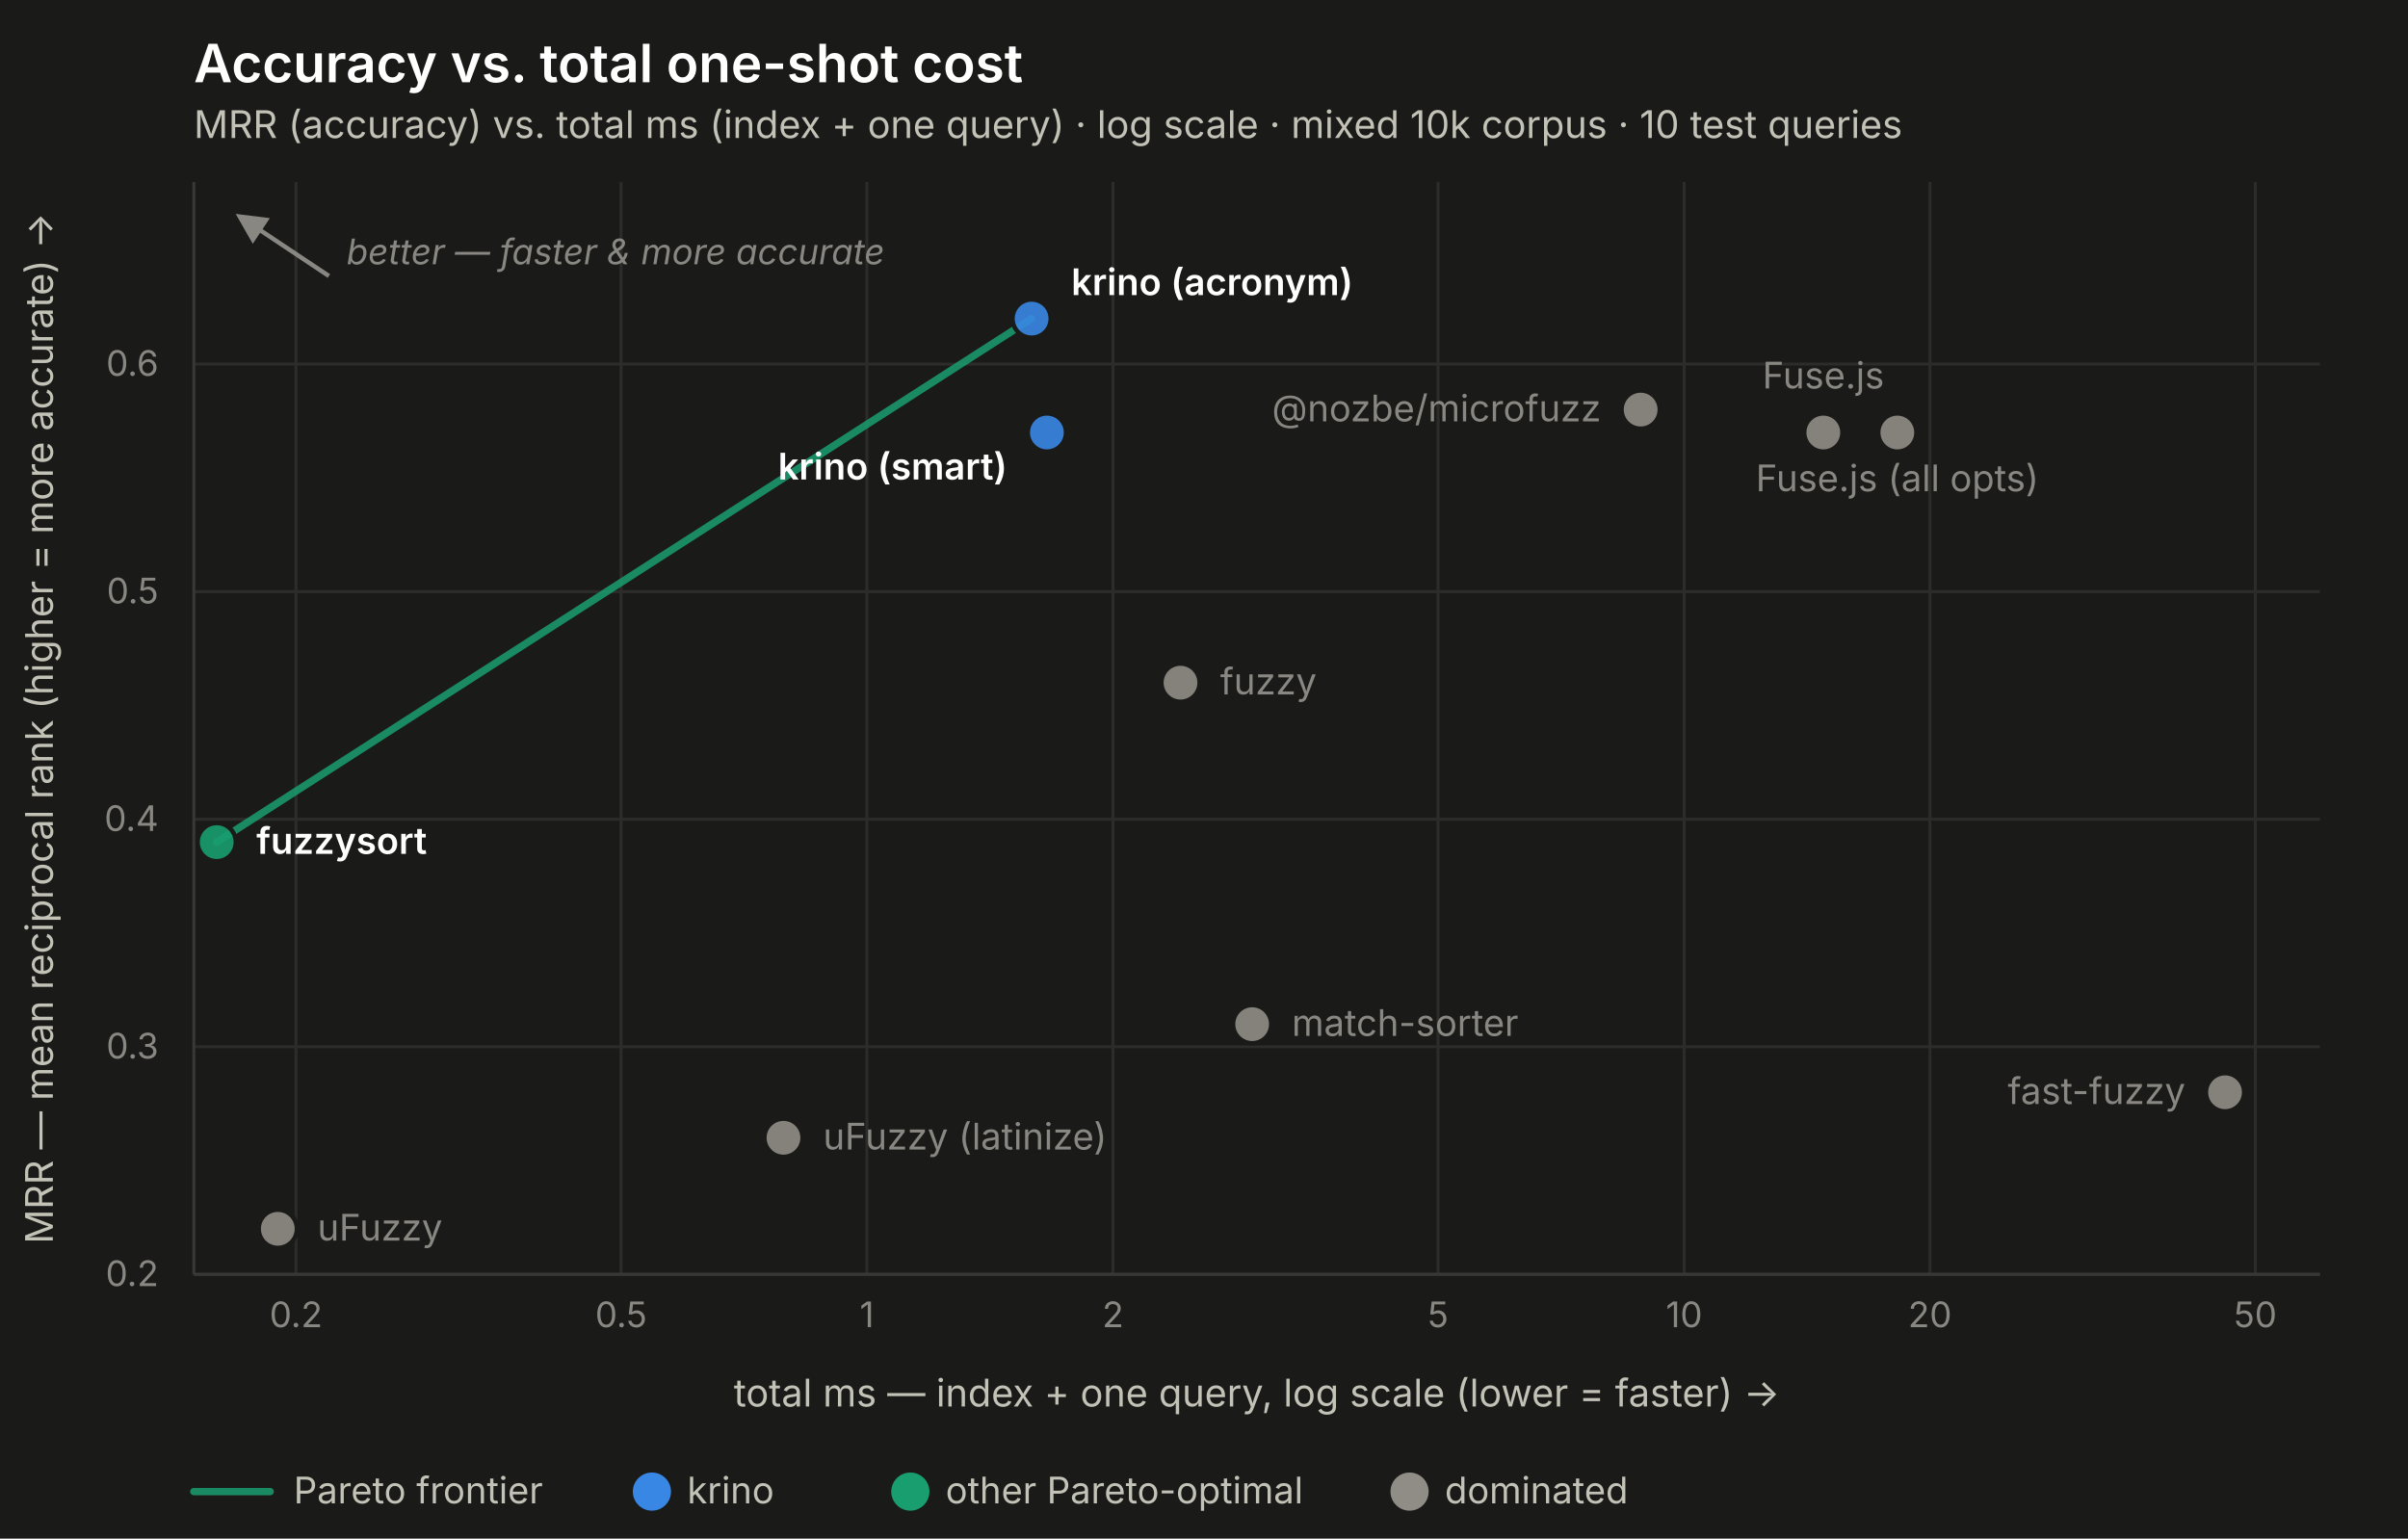
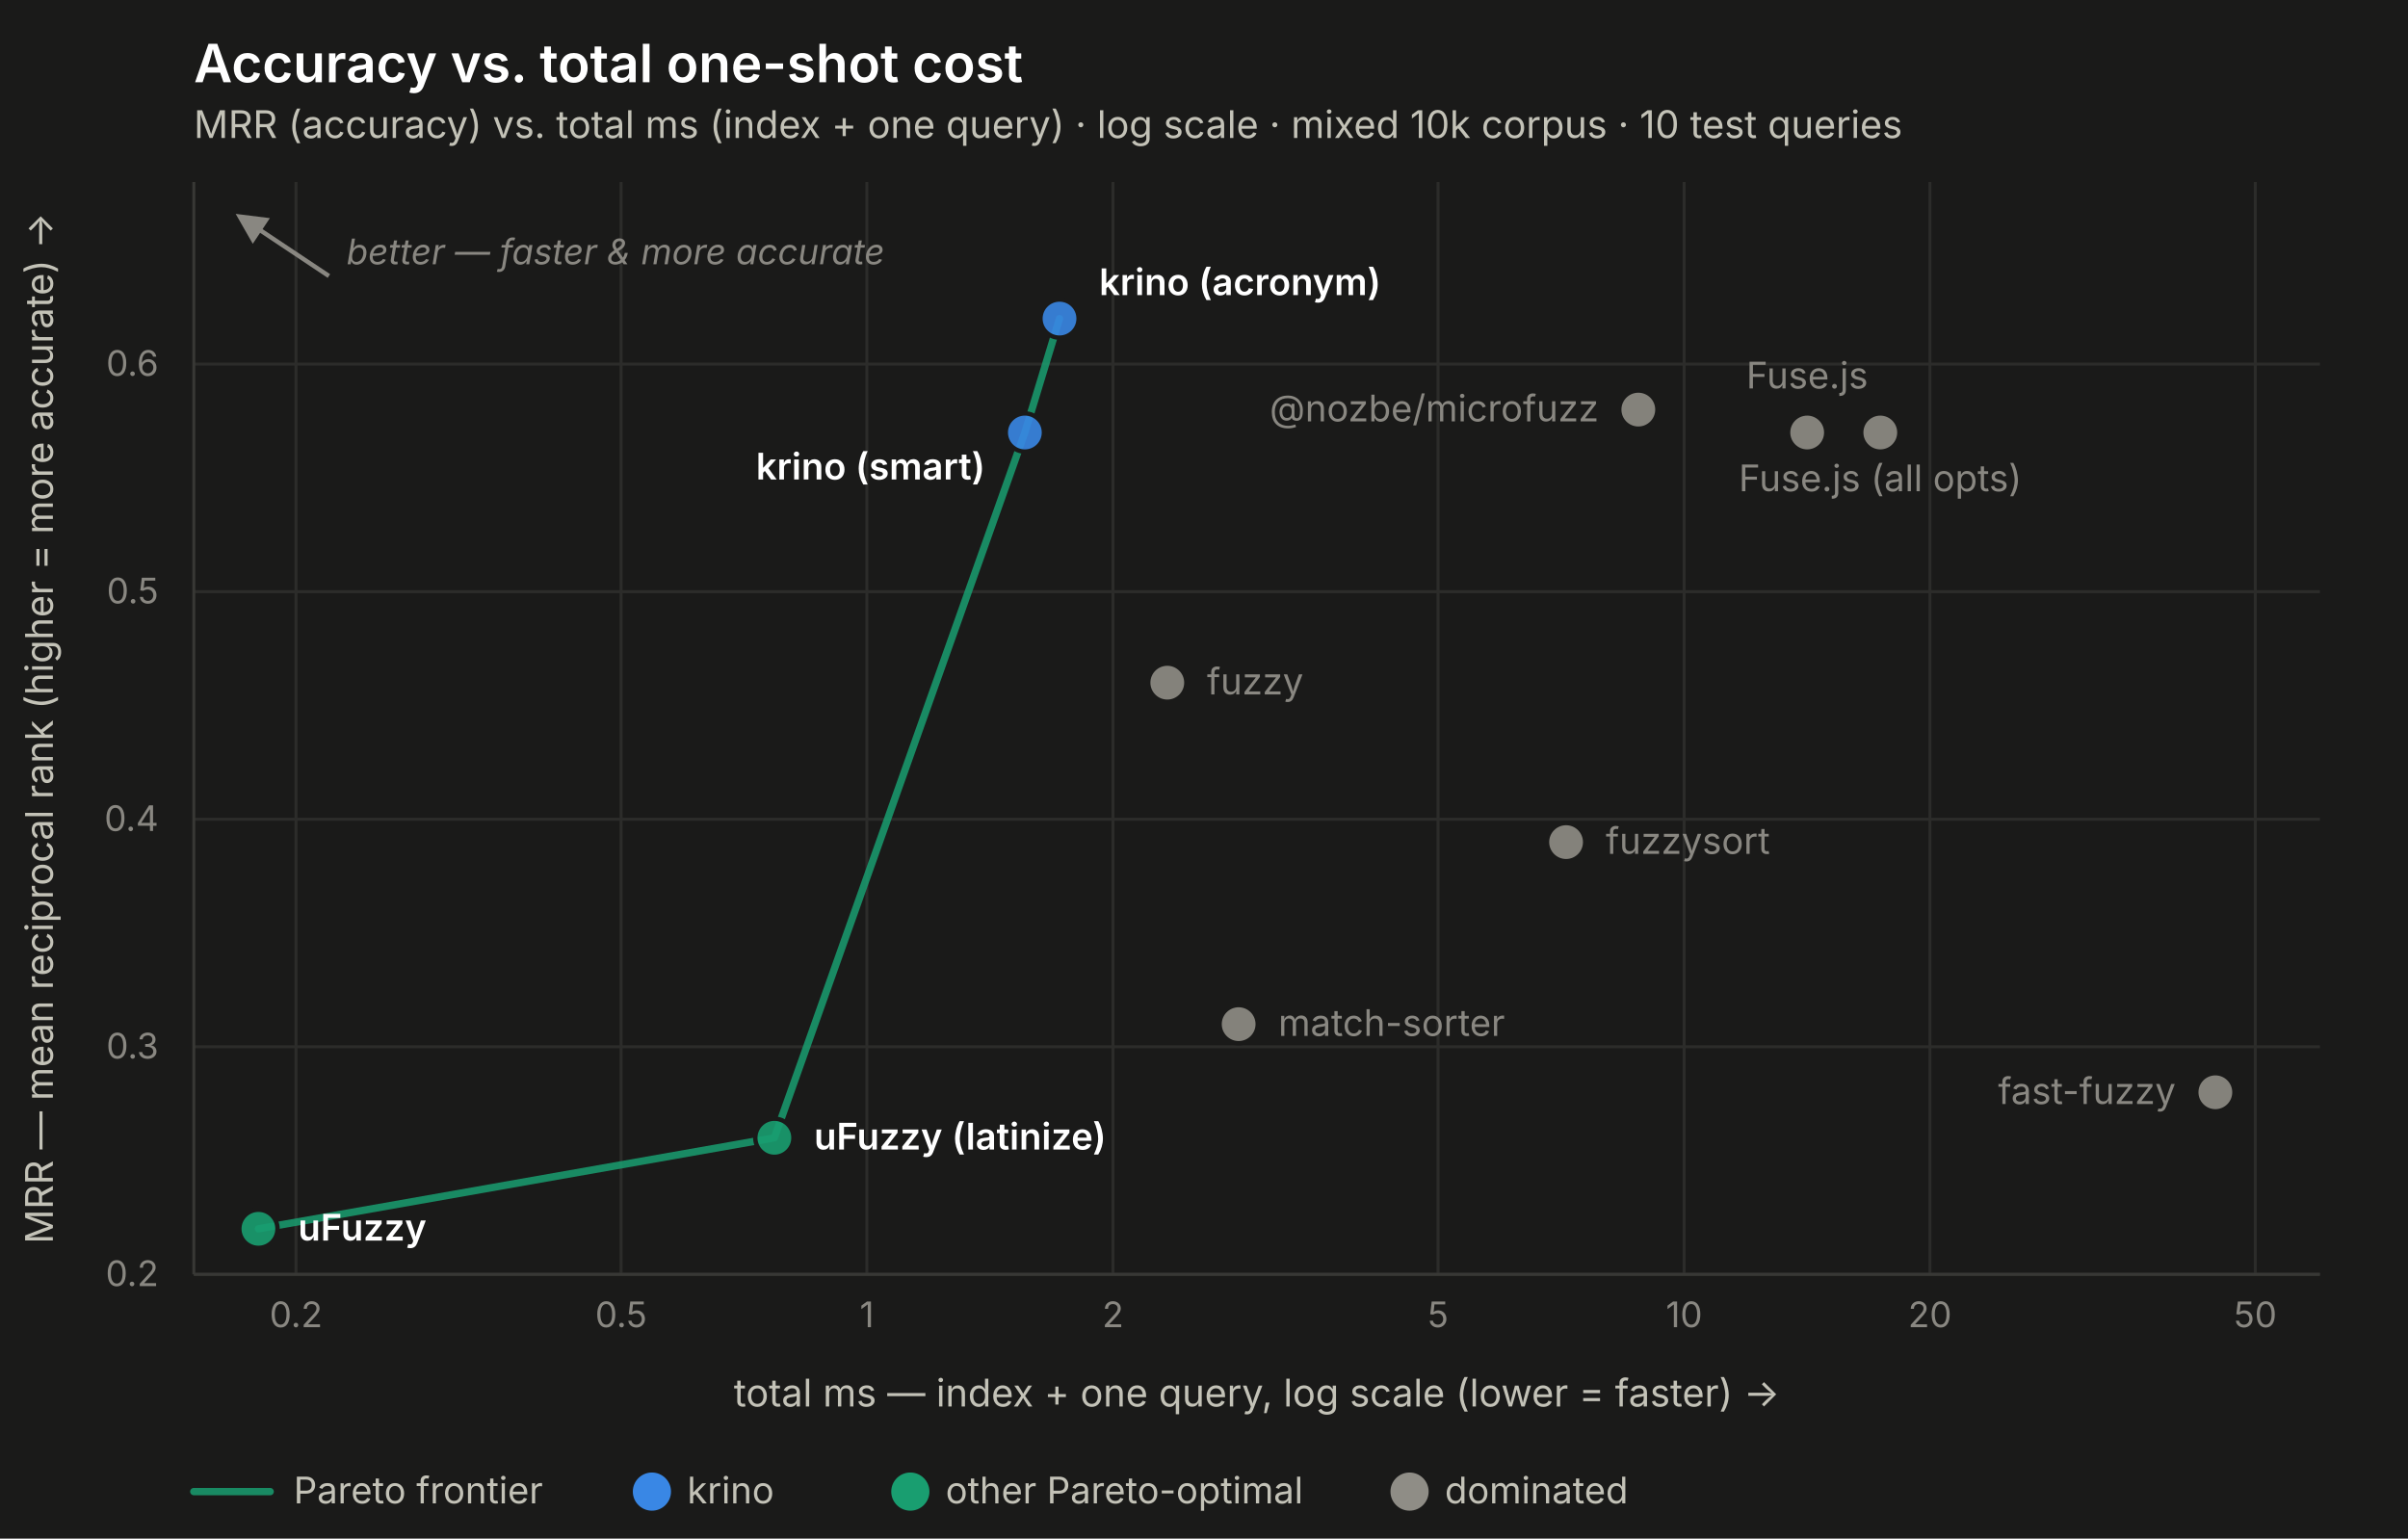
<svg xmlns="http://www.w3.org/2000/svg" viewBox="0 0 820 524" font-family="system-ui, -apple-system, 'Segoe UI', sans-serif" role="img" aria-labelledby="pareto-total-title pareto-total-desc">
  <defs>
    <marker id="arrow" viewBox="0 0 10 10" refX="8" refY="5" markerWidth="7" markerHeight="7" orient="auto-start-reverse">
      <path d="M0 0 L10 5 L0 10 z" fill="#898781" />
    </marker>
  </defs>
  <rect x="0" y="0" width="820" height="524" fill="#1a1a19" />
  <text x="66" y="28" fill="#ffffff" font-size="18" font-weight="600">Accuracy vs. total one-shot cost</text>
  <text x="66" y="47" fill="#c3c2b7" font-size="13">MRR (accuracy) vs. total ms (index + one query) · log scale · mixed 10k corpus · 10 test queries</text>
  <g>
    <line x1="100.8" y1="62" x2="100.8" y2="434" stroke="#2c2c2a" />
    <line x1="211.5" y1="62" x2="211.5" y2="434" stroke="#2c2c2a" />
    <line x1="295.2" y1="62" x2="295.2" y2="434" stroke="#2c2c2a" />
    <line x1="379" y1="62" x2="379" y2="434" stroke="#2c2c2a" />
    <line x1="489.7" y1="62" x2="489.7" y2="434" stroke="#2c2c2a" />
    <line x1="573.5" y1="62" x2="573.5" y2="434" stroke="#2c2c2a" />
    <line x1="657.2" y1="62" x2="657.2" y2="434" stroke="#2c2c2a" />
    <line x1="768" y1="62" x2="768" y2="434" stroke="#2c2c2a" />
    <line x1="66" y1="434" x2="790" y2="434" stroke="#2c2c2a" />
    <line x1="66" y1="356.5" x2="790" y2="356.5" stroke="#2c2c2a" />
    <line x1="66" y1="279" x2="790" y2="279" stroke="#2c2c2a" />
    <line x1="66" y1="201.5" x2="790" y2="201.5" stroke="#2c2c2a" />
    <line x1="66" y1="124" x2="790" y2="124" stroke="#2c2c2a" />
  </g>
  <line x1="66" y1="434" x2="790" y2="434" stroke="#383835" />
  <line x1="66" y1="62" x2="66" y2="434" stroke="#383835" />
  <g>
    <text x="100.8" y="452" text-anchor="middle" fill="#898781" font-size="12" font-variant-numeric="tabular-nums">0.2</text>
    <text x="211.5" y="452" text-anchor="middle" fill="#898781" font-size="12" font-variant-numeric="tabular-nums">0.5</text>
    <text x="295.2" y="452" text-anchor="middle" fill="#898781" font-size="12" font-variant-numeric="tabular-nums">1</text>
    <text x="379" y="452" text-anchor="middle" fill="#898781" font-size="12" font-variant-numeric="tabular-nums">2</text>
    <text x="489.7" y="452" text-anchor="middle" fill="#898781" font-size="12" font-variant-numeric="tabular-nums">5</text>
    <text x="573.5" y="452" text-anchor="middle" fill="#898781" font-size="12" font-variant-numeric="tabular-nums">10</text>
    <text x="657.2" y="452" text-anchor="middle" fill="#898781" font-size="12" font-variant-numeric="tabular-nums">20</text>
    <text x="768" y="452" text-anchor="middle" fill="#898781" font-size="12" font-variant-numeric="tabular-nums">50</text>
  </g>
  <g>
    <text x="54" y="438" text-anchor="end" fill="#898781" font-size="12" font-variant-numeric="tabular-nums">0.2</text>
    <text x="54" y="360.5" text-anchor="end" fill="#898781" font-size="12" font-variant-numeric="tabular-nums">0.3</text>
    <text x="54" y="283" text-anchor="end" fill="#898781" font-size="12" font-variant-numeric="tabular-nums">0.4</text>
    <text x="54" y="205.5" text-anchor="end" fill="#898781" font-size="12" font-variant-numeric="tabular-nums">0.5</text>
    <text x="54" y="128" text-anchor="end" fill="#898781" font-size="12" font-variant-numeric="tabular-nums">0.6</text>
  </g>
  <text x="428" y="479" text-anchor="middle" fill="#c3c2b7" font-size="13">total ms — index + one query, log scale (lower = faster) →</text>
  <text transform="translate(18,248) rotate(-90)" text-anchor="middle" fill="#c3c2b7" font-size="13">MRR — mean reciprocal rank (higher = more accurate) →</text>
-   <path d="M73.8 286.8 L351.3 108.5" fill="none" stroke="#199e70" stroke-width="2.5" stroke-linejoin="round" stroke-linecap="round" opacity="0.85" />
+   <path d="M88 418.5 L263.7 387.5 L349 147.3 L360.8 108.5" fill="none" stroke="#199e70" stroke-width="2.5" stroke-linejoin="round" stroke-linecap="round" opacity="0.85" />
  <g transform="translate(78,70)">
    <line x1="34" y1="24" x2="4" y2="4" stroke="#898781" stroke-width="1.5" marker-end="url(#arrow)" />
    <text x="40" y="20" fill="#898781" font-size="12" font-style="italic">better — faster &amp; more accurate</text>
  </g>
  <g>
-     <circle cx="351.3" cy="108.5" r="6.5" fill="#3987e5" fill-opacity="0.9" stroke="#1a1a19" stroke-width="1.5" />
-     <circle cx="558.7" cy="139.5" r="6.5" fill="#8f8d86" fill-opacity="0.9" stroke="#1a1a19" stroke-width="1.5" />
-     <circle cx="356.5" cy="147.3" r="6.5" fill="#3987e5" fill-opacity="0.9" stroke="#1a1a19" stroke-width="1.5" />
-     <circle cx="620.9" cy="147.3" r="6.5" fill="#8f8d86" fill-opacity="0.9" stroke="#1a1a19" stroke-width="1.5" />
-     <circle cx="646.1" cy="147.3" r="6.5" fill="#8f8d86" fill-opacity="0.9" stroke="#1a1a19" stroke-width="1.5" />
-     <circle cx="402" cy="232.5" r="6.5" fill="#8f8d86" fill-opacity="0.9" stroke="#1a1a19" stroke-width="1.5" />
-     <circle cx="73.8" cy="286.8" r="6.5" fill="#199e70" fill-opacity="0.9" stroke="#1a1a19" stroke-width="1.5" />
-     <circle cx="426.4" cy="348.8" r="6.5" fill="#8f8d86" fill-opacity="0.9" stroke="#1a1a19" stroke-width="1.5" />
-     <circle cx="757.7" cy="372" r="6.5" fill="#8f8d86" fill-opacity="0.9" stroke="#1a1a19" stroke-width="1.5" />
-     <circle cx="266.8" cy="387.5" r="6.5" fill="#8f8d86" fill-opacity="0.9" stroke="#1a1a19" stroke-width="1.5" />
-     <circle cx="94.6" cy="418.5" r="6.5" fill="#8f8d86" fill-opacity="0.9" stroke="#1a1a19" stroke-width="1.5" />
+     <circle cx="360.8" cy="108.5" r="6.5" fill="#3987e5" fill-opacity="0.9" stroke="#1a1a19" stroke-width="1.5" />
+     <circle cx="557.9" cy="139.5" r="6.5" fill="#8f8d86" fill-opacity="0.9" stroke="#1a1a19" stroke-width="1.5" />
+     <circle cx="349" cy="147.3" r="6.5" fill="#3987e5" fill-opacity="0.9" stroke="#1a1a19" stroke-width="1.5" />
+     <circle cx="615.4" cy="147.3" r="6.5" fill="#8f8d86" fill-opacity="0.9" stroke="#1a1a19" stroke-width="1.5" />
+     <circle cx="640.3" cy="147.3" r="6.5" fill="#8f8d86" fill-opacity="0.9" stroke="#1a1a19" stroke-width="1.5" />
+     <circle cx="397.5" cy="232.5" r="6.5" fill="#8f8d86" fill-opacity="0.9" stroke="#1a1a19" stroke-width="1.5" />
+     <circle cx="533.3" cy="286.8" r="6.5" fill="#8f8d86" fill-opacity="0.9" stroke="#1a1a19" stroke-width="1.5" />
+     <circle cx="421.8" cy="348.8" r="6.5" fill="#8f8d86" fill-opacity="0.9" stroke="#1a1a19" stroke-width="1.5" />
+     <circle cx="754.4" cy="372" r="6.5" fill="#8f8d86" fill-opacity="0.9" stroke="#1a1a19" stroke-width="1.5" />
+     <circle cx="263.7" cy="387.5" r="6.5" fill="#199e70" fill-opacity="0.9" stroke="#1a1a19" stroke-width="1.5" />
+     <circle cx="88" cy="418.5" r="6.5" fill="#199e70" fill-opacity="0.9" stroke="#1a1a19" stroke-width="1.5" />
  </g>
  <g>
-     <text x="364.8" y="100.5" text-anchor="start" fill="#ffffff" font-size="12.5" font-weight="600">krino (acronym)</text>
-     <text x="620.9" y="132.3" text-anchor="middle" fill="#898781" font-size="12.5">Fuse.js</text>
-     <text x="545.2" y="143.5" text-anchor="end" fill="#898781" font-size="12.5">@nozbe/microfuzz</text>
-     <text x="343" y="163.3" text-anchor="end" fill="#ffffff" font-size="12.5" font-weight="600">krino (smart)</text>
-     <text x="646.1" y="167.3" text-anchor="middle" fill="#898781" font-size="12.5">Fuse.js (all opts)</text>
-     <text x="415.5" y="236.5" text-anchor="start" fill="#898781" font-size="12.5">fuzzy</text>
-     <text x="87.3" y="290.8" text-anchor="start" fill="#ffffff" font-size="12.5" font-weight="600">fuzzysort</text>
-     <text x="439.9" y="352.8" text-anchor="start" fill="#898781" font-size="12.5">match-sorter</text>
-     <text x="744.2" y="376" text-anchor="end" fill="#898781" font-size="12.5">fast-fuzzy</text>
-     <text x="280.3" y="391.5" text-anchor="start" fill="#898781" font-size="12.5">uFuzzy (latinize)</text>
-     <text x="108.1" y="422.5" text-anchor="start" fill="#898781" font-size="12.5">uFuzzy</text>
+     <text x="374.3" y="100.5" text-anchor="start" fill="#ffffff" font-size="12.5" font-weight="600">krino (acronym)</text>
+     <text x="615.4" y="132.3" text-anchor="middle" fill="#898781" font-size="12.5">Fuse.js</text>
+     <text x="544.4" y="143.5" text-anchor="end" fill="#898781" font-size="12.5">@nozbe/microfuzz</text>
+     <text x="335.5" y="163.3" text-anchor="end" fill="#ffffff" font-size="12.5" font-weight="600">krino (smart)</text>
+     <text x="640.3" y="167.3" text-anchor="middle" fill="#898781" font-size="12.5">Fuse.js (all opts)</text>
+     <text x="411" y="236.5" text-anchor="start" fill="#898781" font-size="12.5">fuzzy</text>
+     <text x="546.8" y="290.8" text-anchor="start" fill="#898781" font-size="12.5">fuzzysort</text>
+     <text x="435.3" y="352.8" text-anchor="start" fill="#898781" font-size="12.5">match-sorter</text>
+     <text x="740.9" y="376" text-anchor="end" fill="#898781" font-size="12.5">fast-fuzzy</text>
+     <text x="277.2" y="391.5" text-anchor="start" fill="#ffffff" font-size="12.5" font-weight="600">uFuzzy (latinize)</text>
+     <text x="101.5" y="422.5" text-anchor="start" fill="#ffffff" font-size="12.5" font-weight="600">uFuzzy</text>
  </g>
  <g>
    <line x1="66" y1="508" x2="92" y2="508" stroke="#199e70" stroke-width="2.5" stroke-linecap="round" opacity="0.85" />
    <text x="100" y="512" fill="#c3c2b7" font-size="12.5">Pareto frontier</text>
    <circle cx="222" cy="508" r="6.5" fill="#3987e5" />
    <text x="234" y="512" fill="#c3c2b7" font-size="12.5">krino</text>
    <circle cx="310" cy="508" r="6.5" fill="#199e70" />
    <text x="322" y="512" fill="#c3c2b7" font-size="12.5">other Pareto-optimal</text>
    <circle cx="480" cy="508" r="6.5" fill="#8f8d86" />
    <text x="492" y="512" fill="#c3c2b7" font-size="12.5">dominated</text>
  </g>
</svg>
